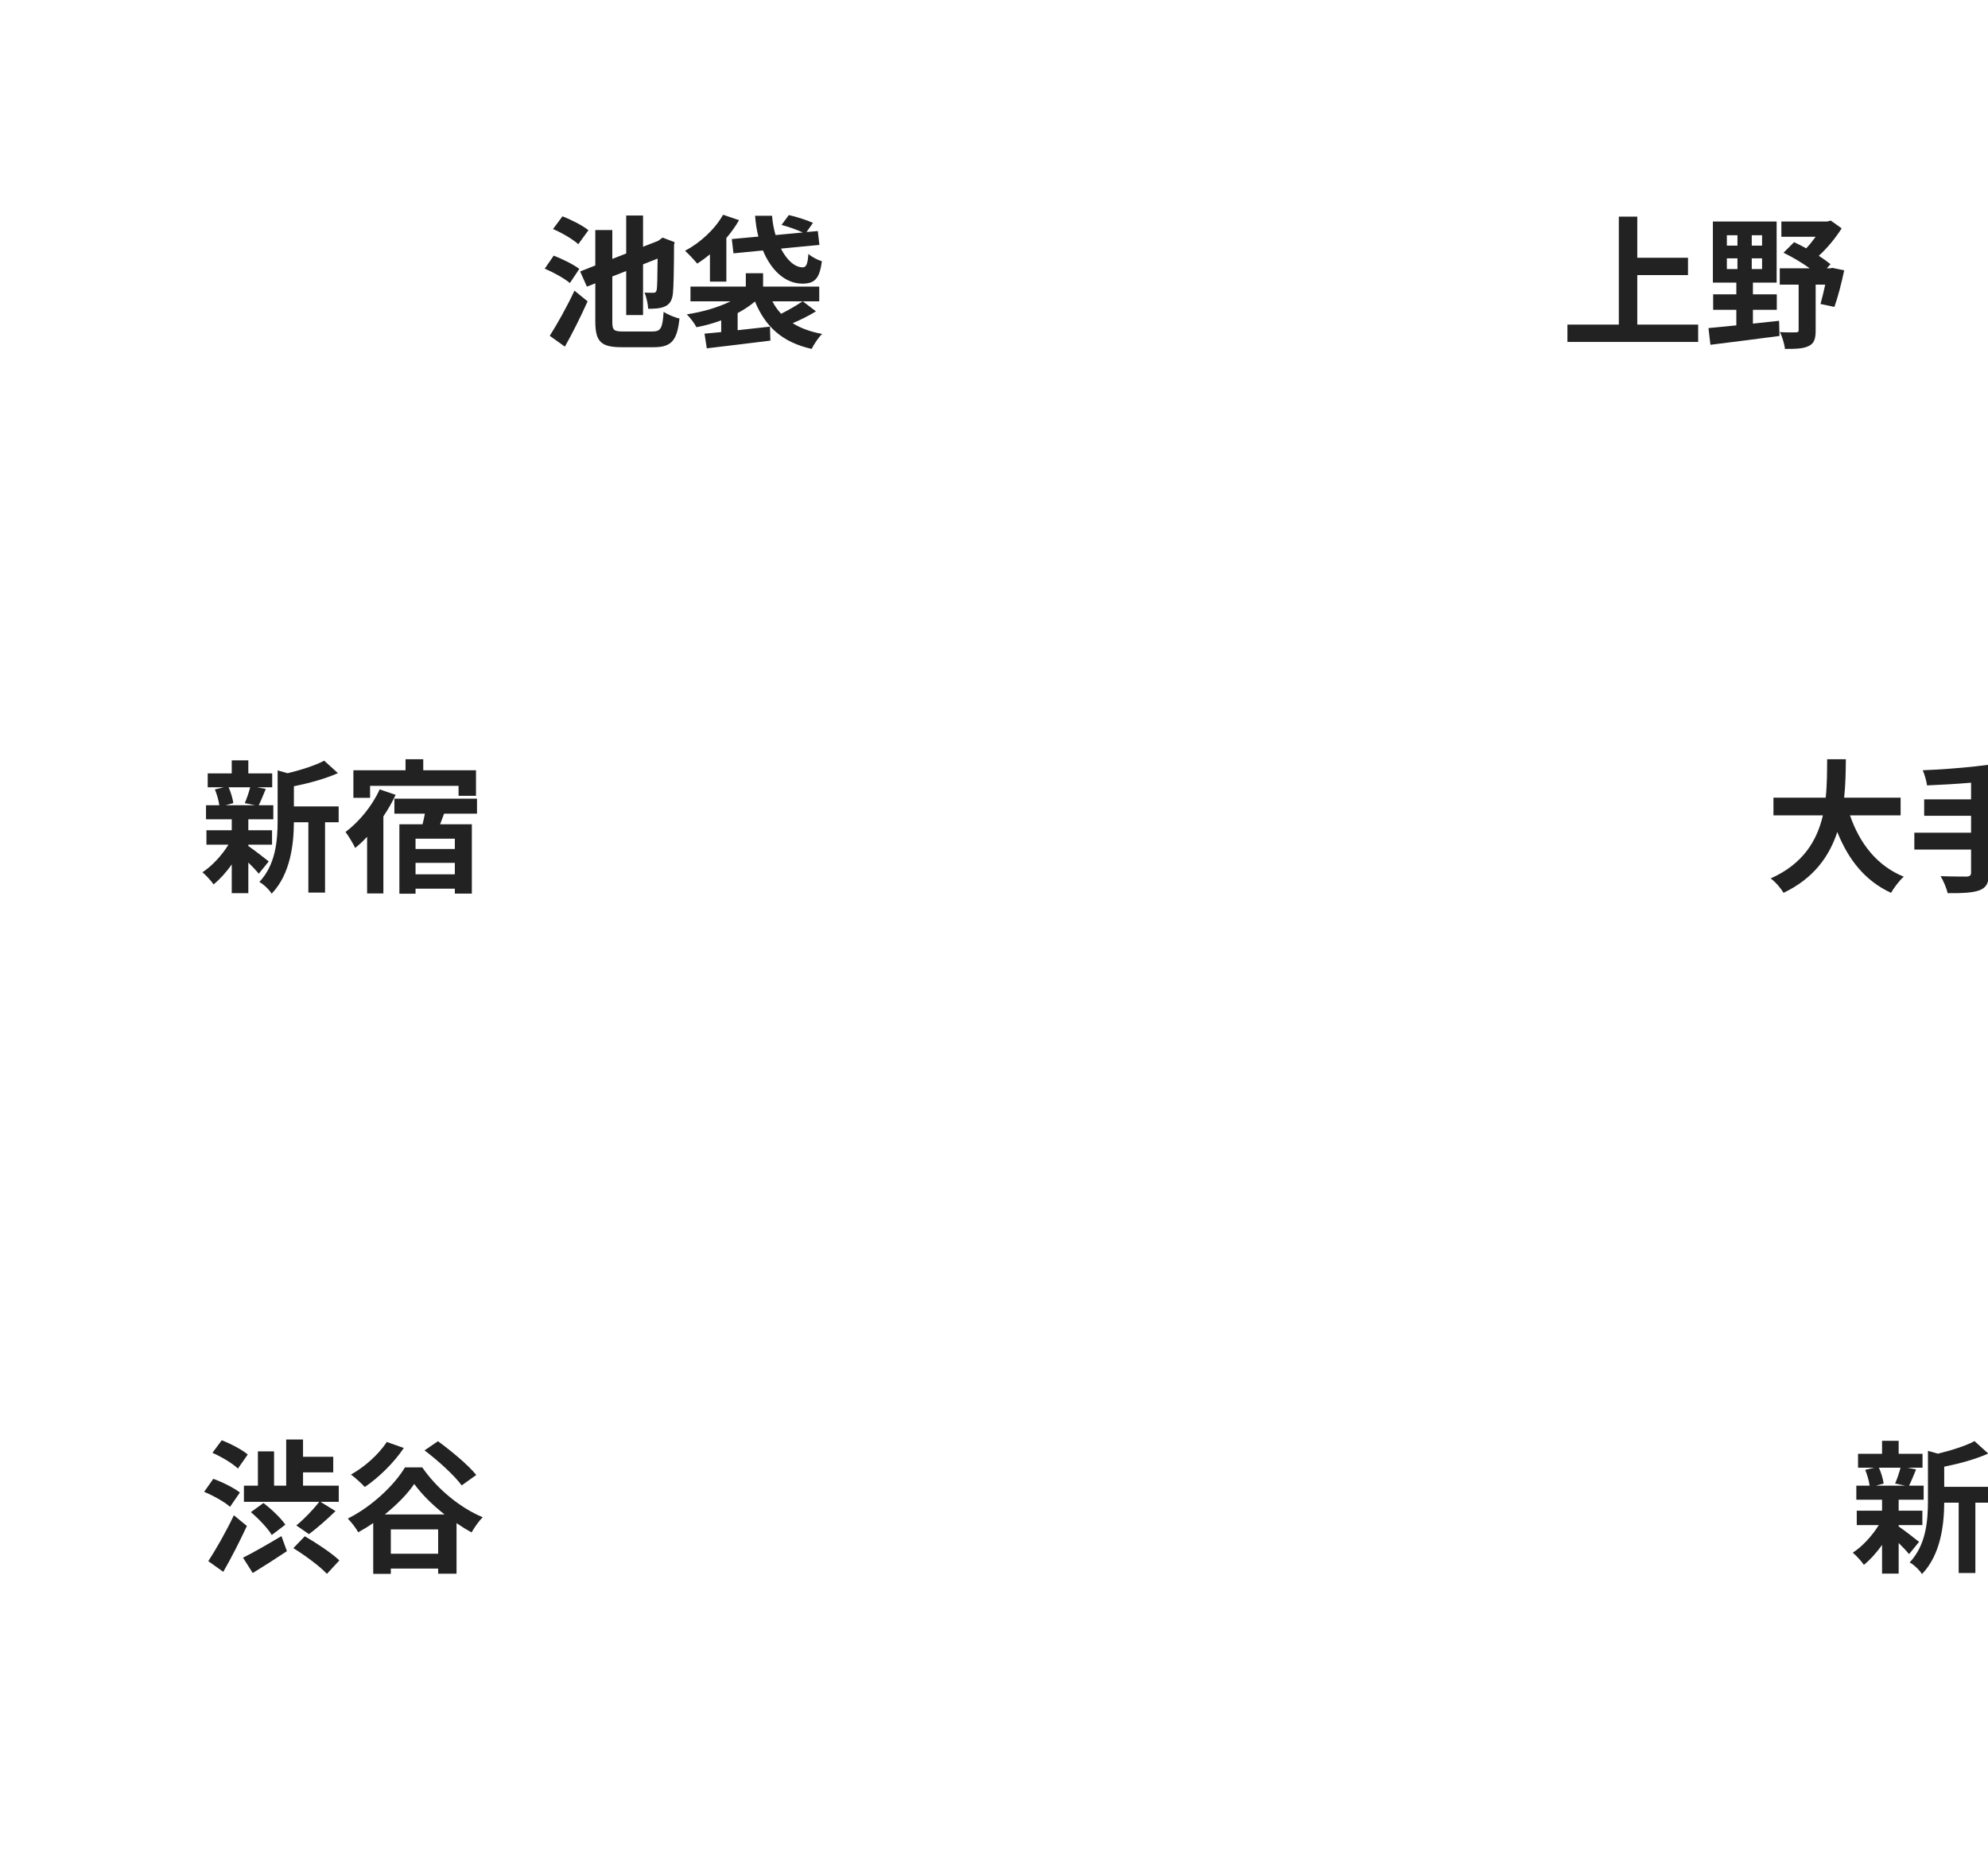
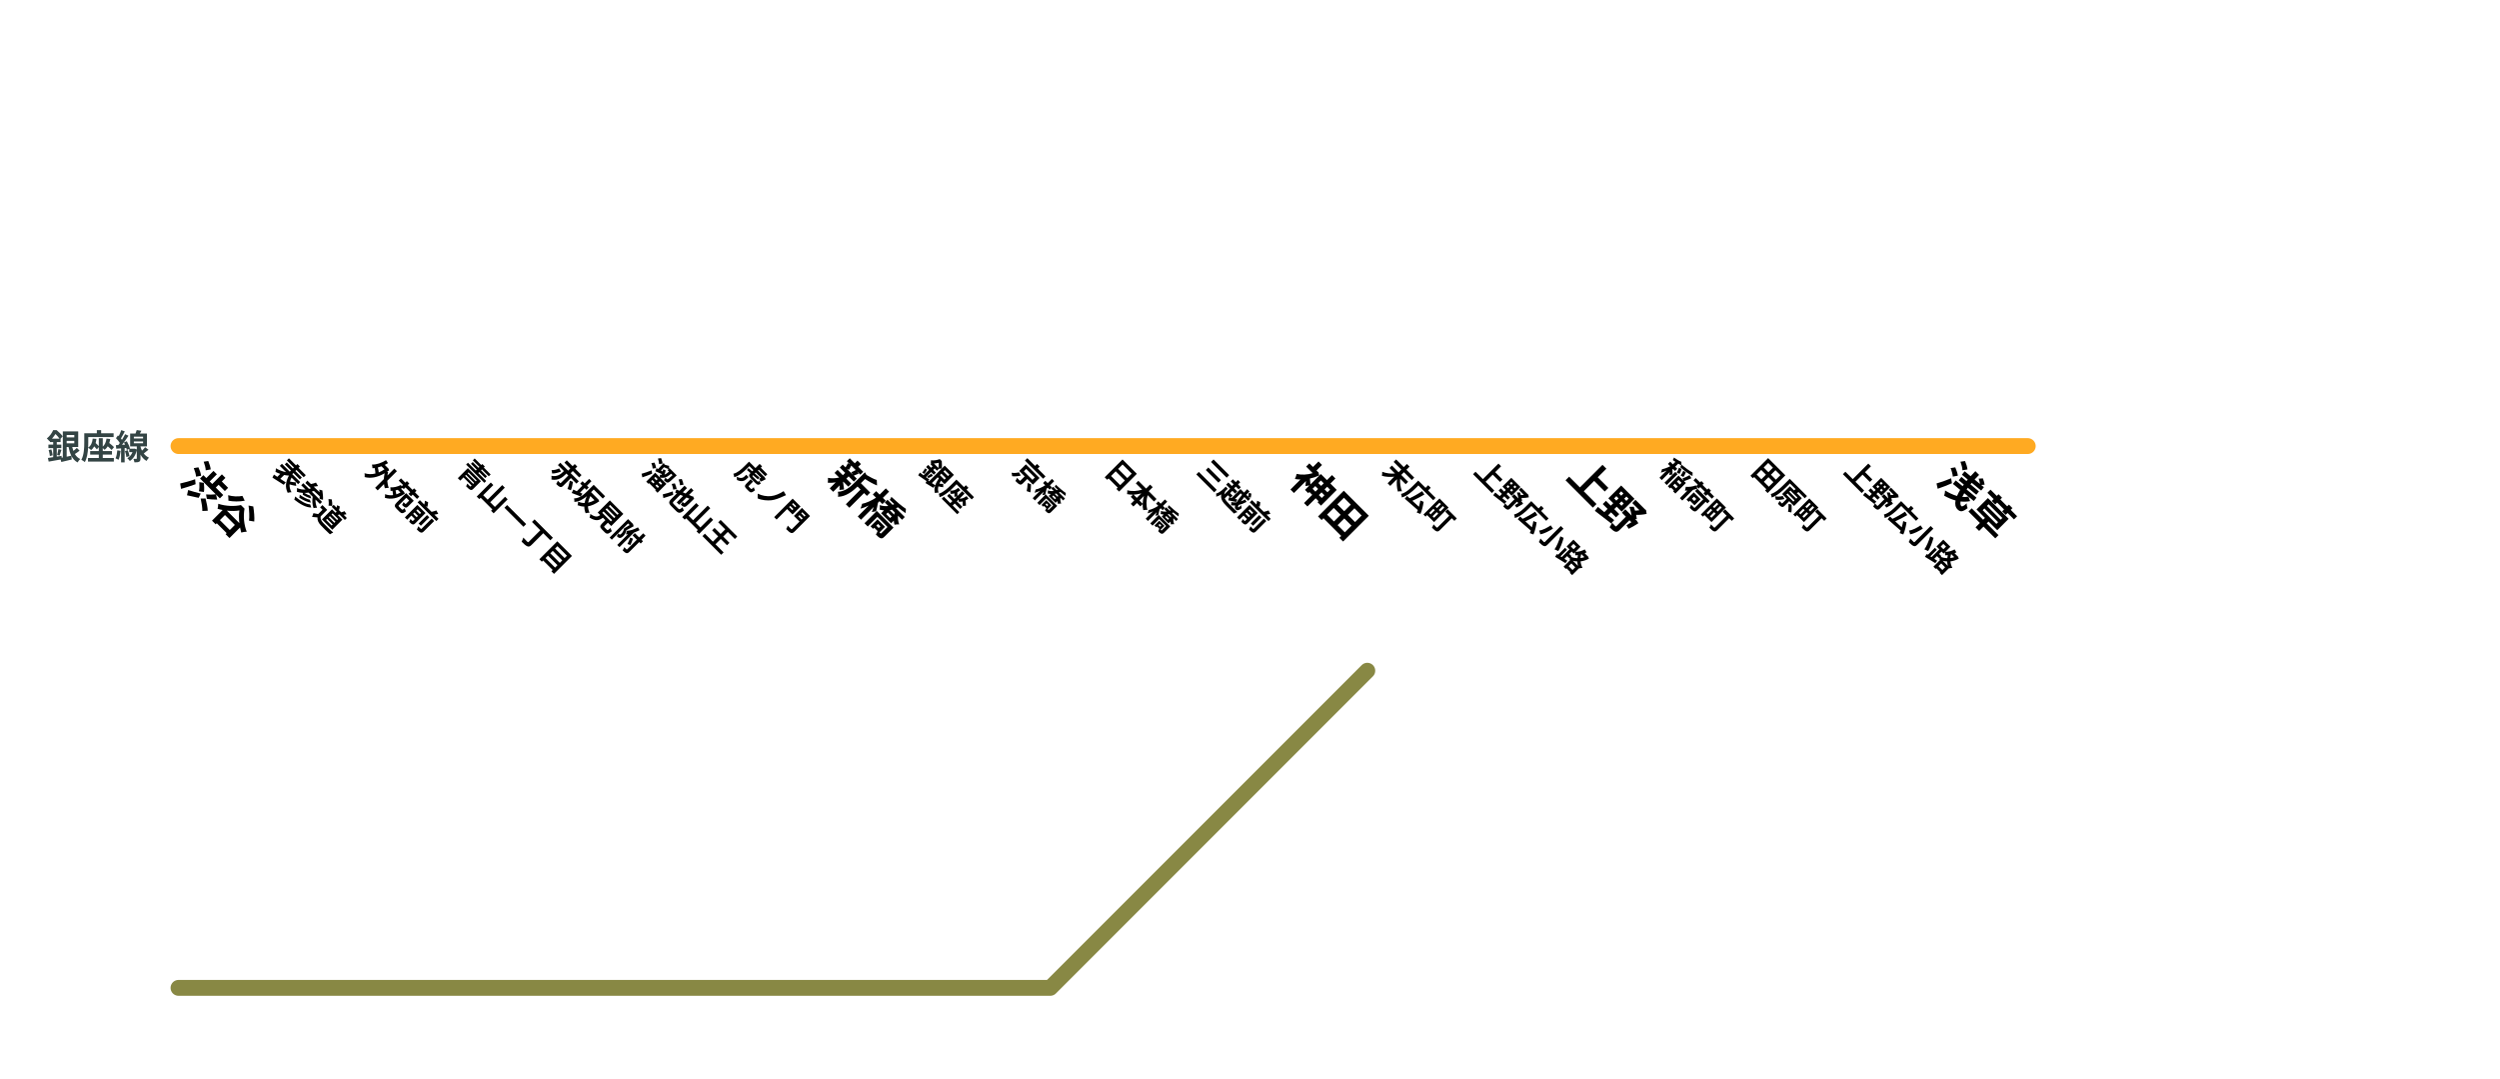
- <svg xmlns="http://www.w3.org/2000/svg" xmlns:xlink="http://www.w3.org/1999/xlink" version="1.1" baseProfile="full">
+ <svg xmlns="http://www.w3.org/2000/svg" xmlns:xlink="http://www.w3.org/1999/xlink" version="1.1" baseProfile="full" width="1400">
  <defs>
    <g id="tokyo-metro-labels">
-       <g id="tokyo-metro-major-labels" font-size="42" font-weight="bold" fill="#222">
-         <text x="100" y="40">池袋</text>
-         <text x="400" y="40">上野</text>
-         <text x="0" y="200">新宿</text>
-         <text x="460" y="200">大手町</text>
-         <text x="0" y="400">渋谷</text>
-         <text x="485" y="400">新橋</text>
-         <text x="100" y="550">目黒</text>
+       <g id="tokyo-metro-line-name-labels" font-size="26" font-weight="bold" fill="#344">
+         <text x="-100" y="200">銀座線</text>
+       </g>
+       <g id="tokyo-metro-major-station-labels" font-size="32" font-weight="bold">
+         <text transform="translate(0,217) rotate(45)">渋谷</text>
+         <text transform="translate(490,215) rotate(45)">新橋</text>
+         <text transform="translate(840,217) rotate(45)">神田</text>
+         <text transform="translate(1050,214) rotate(45)">上野</text>
+         <text transform="translate(1330,217) rotate(45)">浅草</text>
+       </g>
+       <g id="ginza-line-station-labels" font-size="22" font-weight="bold">
+         <text transform="translate(70,210) rotate(45)">表参道</text>
+         <text transform="translate(140,210) rotate(45)">外苑前</text>
+         <text transform="translate(210,210) rotate(45)">青山一丁目</text>
+         <text transform="translate(280,210) rotate(45)">赤坂見附</text>
+         <text transform="translate(350,210) rotate(45)">溜池山王</text>
+         <text transform="translate(420,210) rotate(45)">虎ノ門</text>
+         <text transform="translate(560,210) rotate(45)">銀座</text>
+         <text transform="translate(630,210) rotate(45)">京橋</text>
+         <text transform="translate(700,210) rotate(45)">日本橋</text>
+         <text transform="translate(770,210) rotate(45)">三越前</text>
+         <text transform="translate(910,210) rotate(45)">末広町</text>
+         <text transform="translate(980,210) rotate(45)">上野広小路</text>
+         <text transform="translate(1120,210) rotate(45)">稲荷町</text>
+         <text transform="translate(1190,210) rotate(45)">田原町</text>
+         <text transform="translate(1260,210) rotate(45)">上野広小路</text>
      </g>
    </g>
+     <g id="tokyo-metro-lines" stroke-linejoin="round" stroke-width="12" stroke-linecap="round">
+       <polyline stroke="#fa2" id="ginza-line" points="0,190  1400,190" fill="none" />
+       <polyline id="marunouchi-line" points="900,-50  660,260  0,260" fill="none" />
+       <polyline id="hibiya-line" points="900,-50  660,260  0,260" fill="none" />
+       <polyline id="tozai-line" points="900,-50  660,260  0,260" fill="none" />
+       <polyline id="chiyoda-line" points="900,-50  660,260  0,260" fill="none" />
+       <polyline id="yurakucho-line" points="900,-50  660,260  0,260" fill="none" />
+       <polyline id="hanzomon-line" points="900,-50  660,260  0,260" fill="none" />
+       <polyline id="nanboku-line" points="900,-50  660,260  0,260" fill="none" />
+       <polyline stroke="#884" id="fukutoshin-line" points="900,360  660,600  0,600" fill="none" />
+       <polyline id="asakusa-line" points="900,-50  660,260  0,260" fill="none" />
+       <polyline id="mita-line" points="900,-50  660,260  0,260" fill="none" />
+       <polyline id="shinjuku-line" points="900,-50  660,260  0,260" fill="none" />
+       <polyline id="ooedo-line" points="900,-50  660,260  0,260" fill="none" />
+     </g>
  </defs>
-   <g transform="translate(50,50) scale(0.85)">
+   <g transform="translate(100,50) scale(0.74)">
    <g font-family="Helvetica, Arial, 'Hiragino Kaku Gothic ProN', Meiryo, sans-serif">
      <use xlink:href="#tokyo-metro-labels" />
    </g>
+     <use xlink:href="#tokyo-metro-lines" />
  </g>
</svg>
